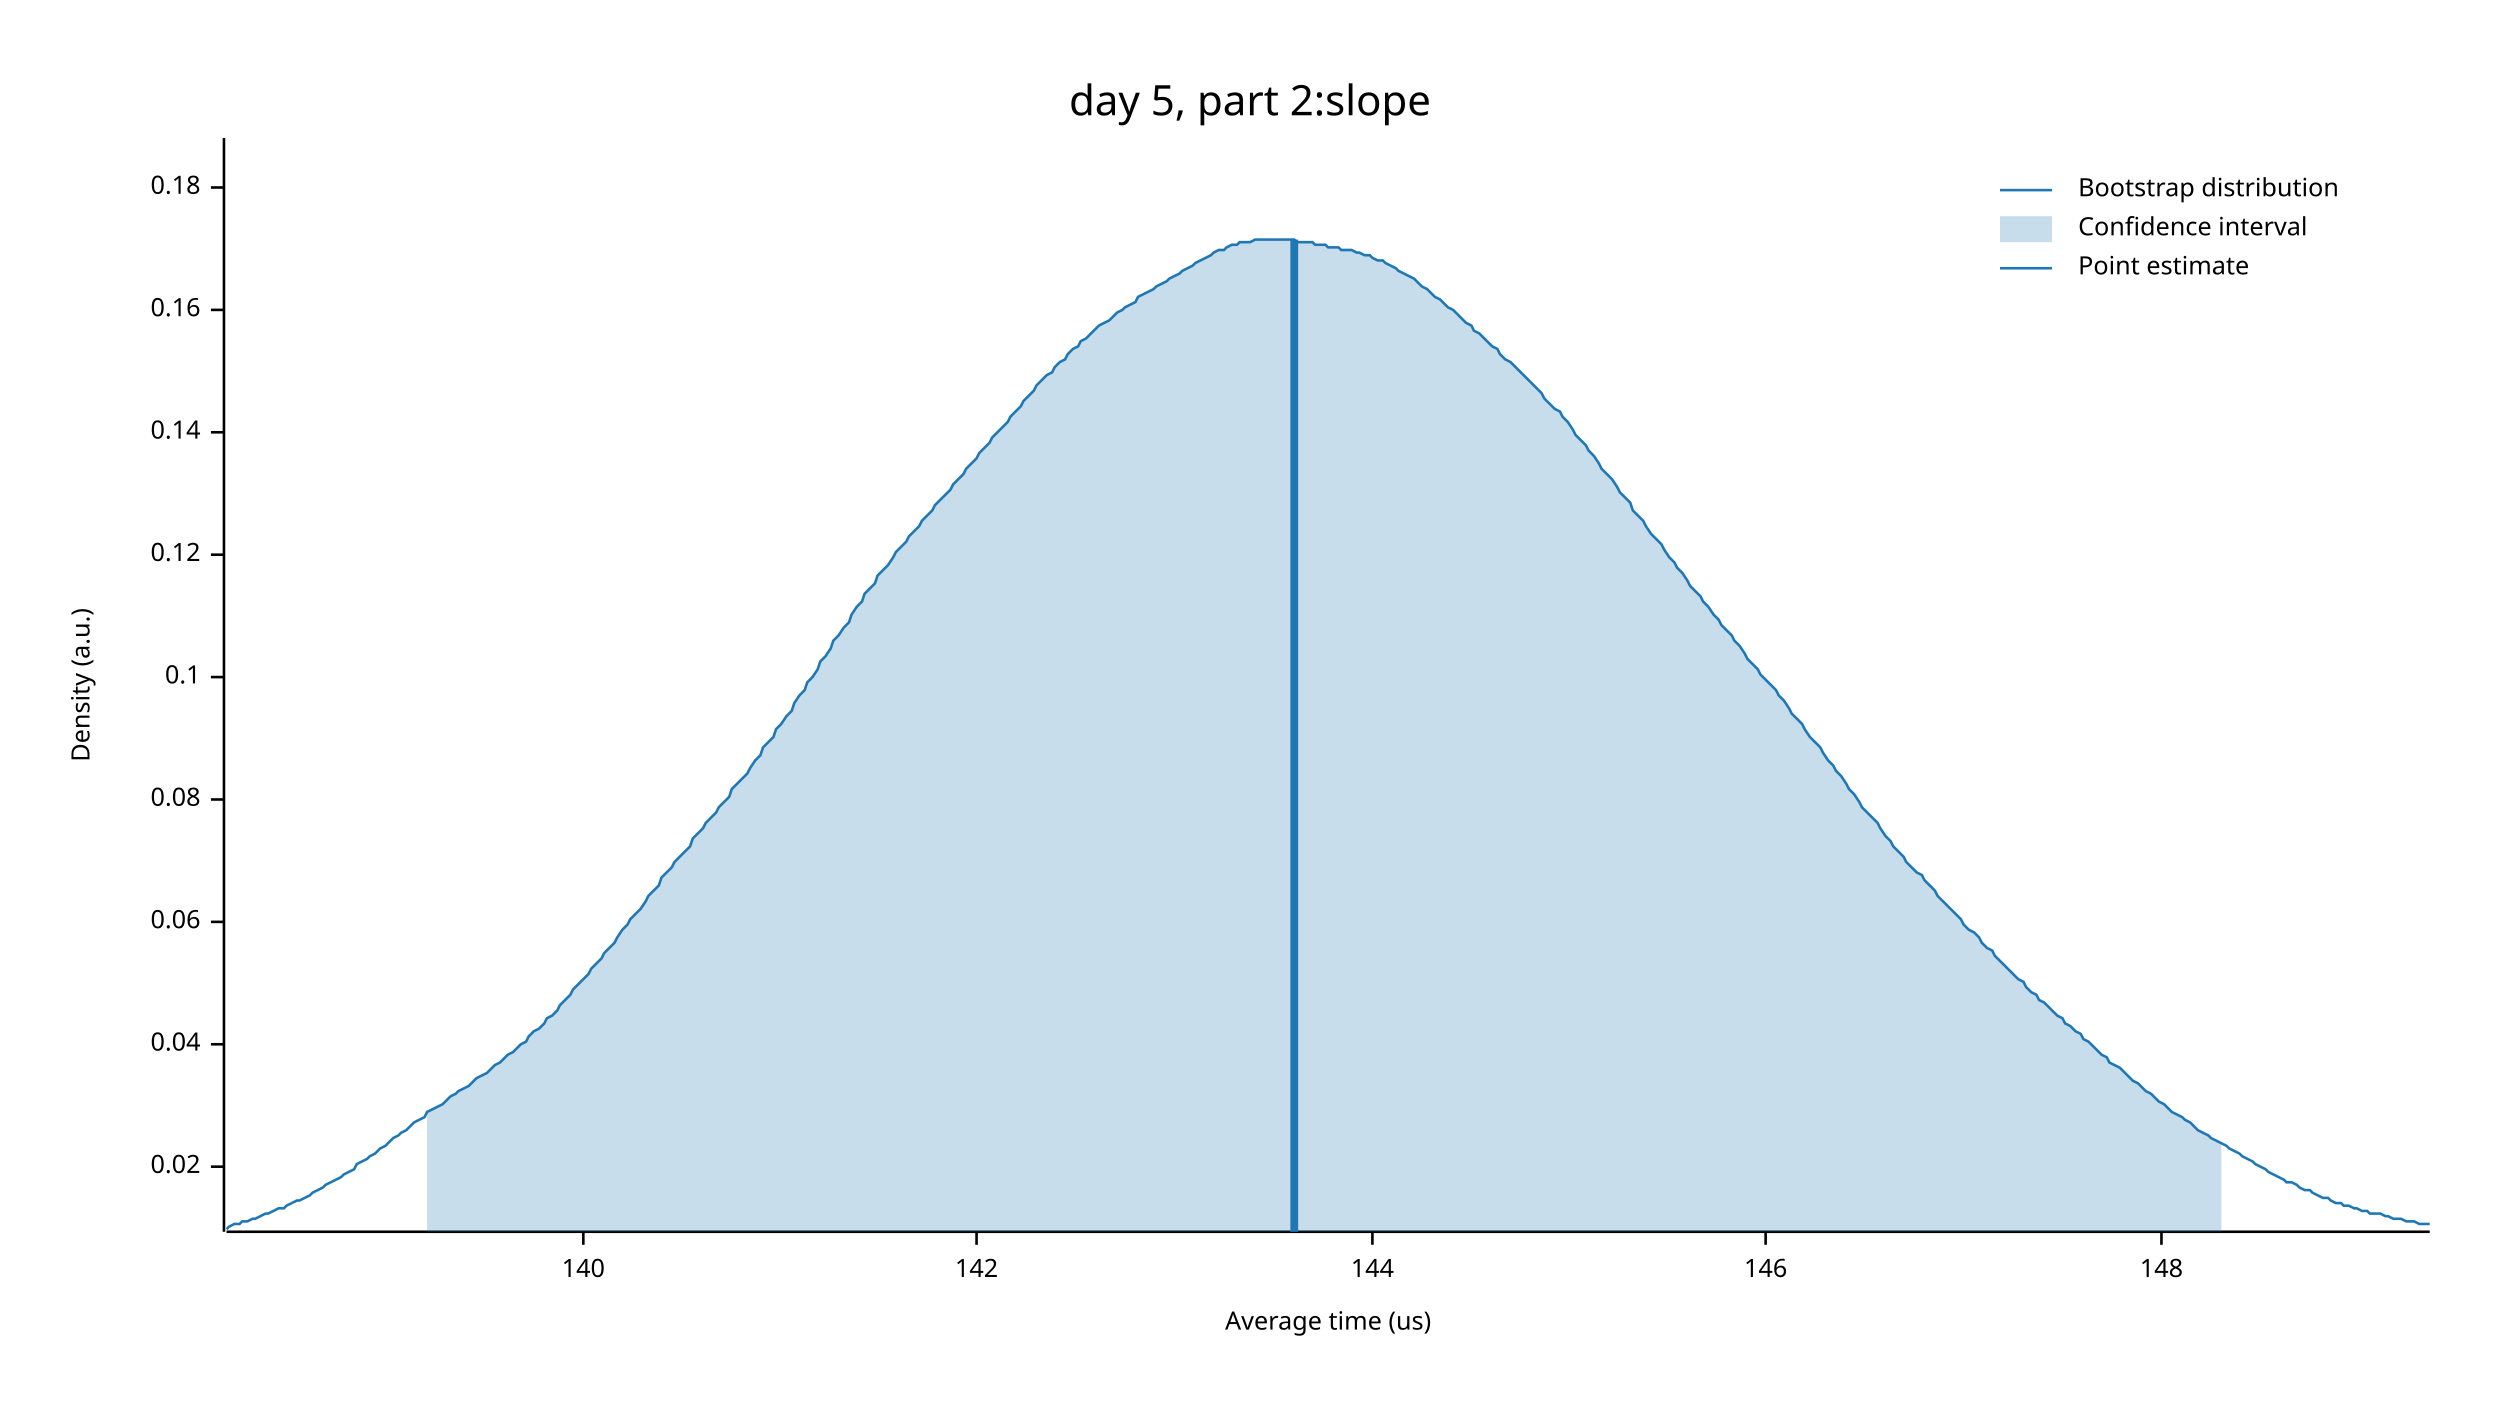
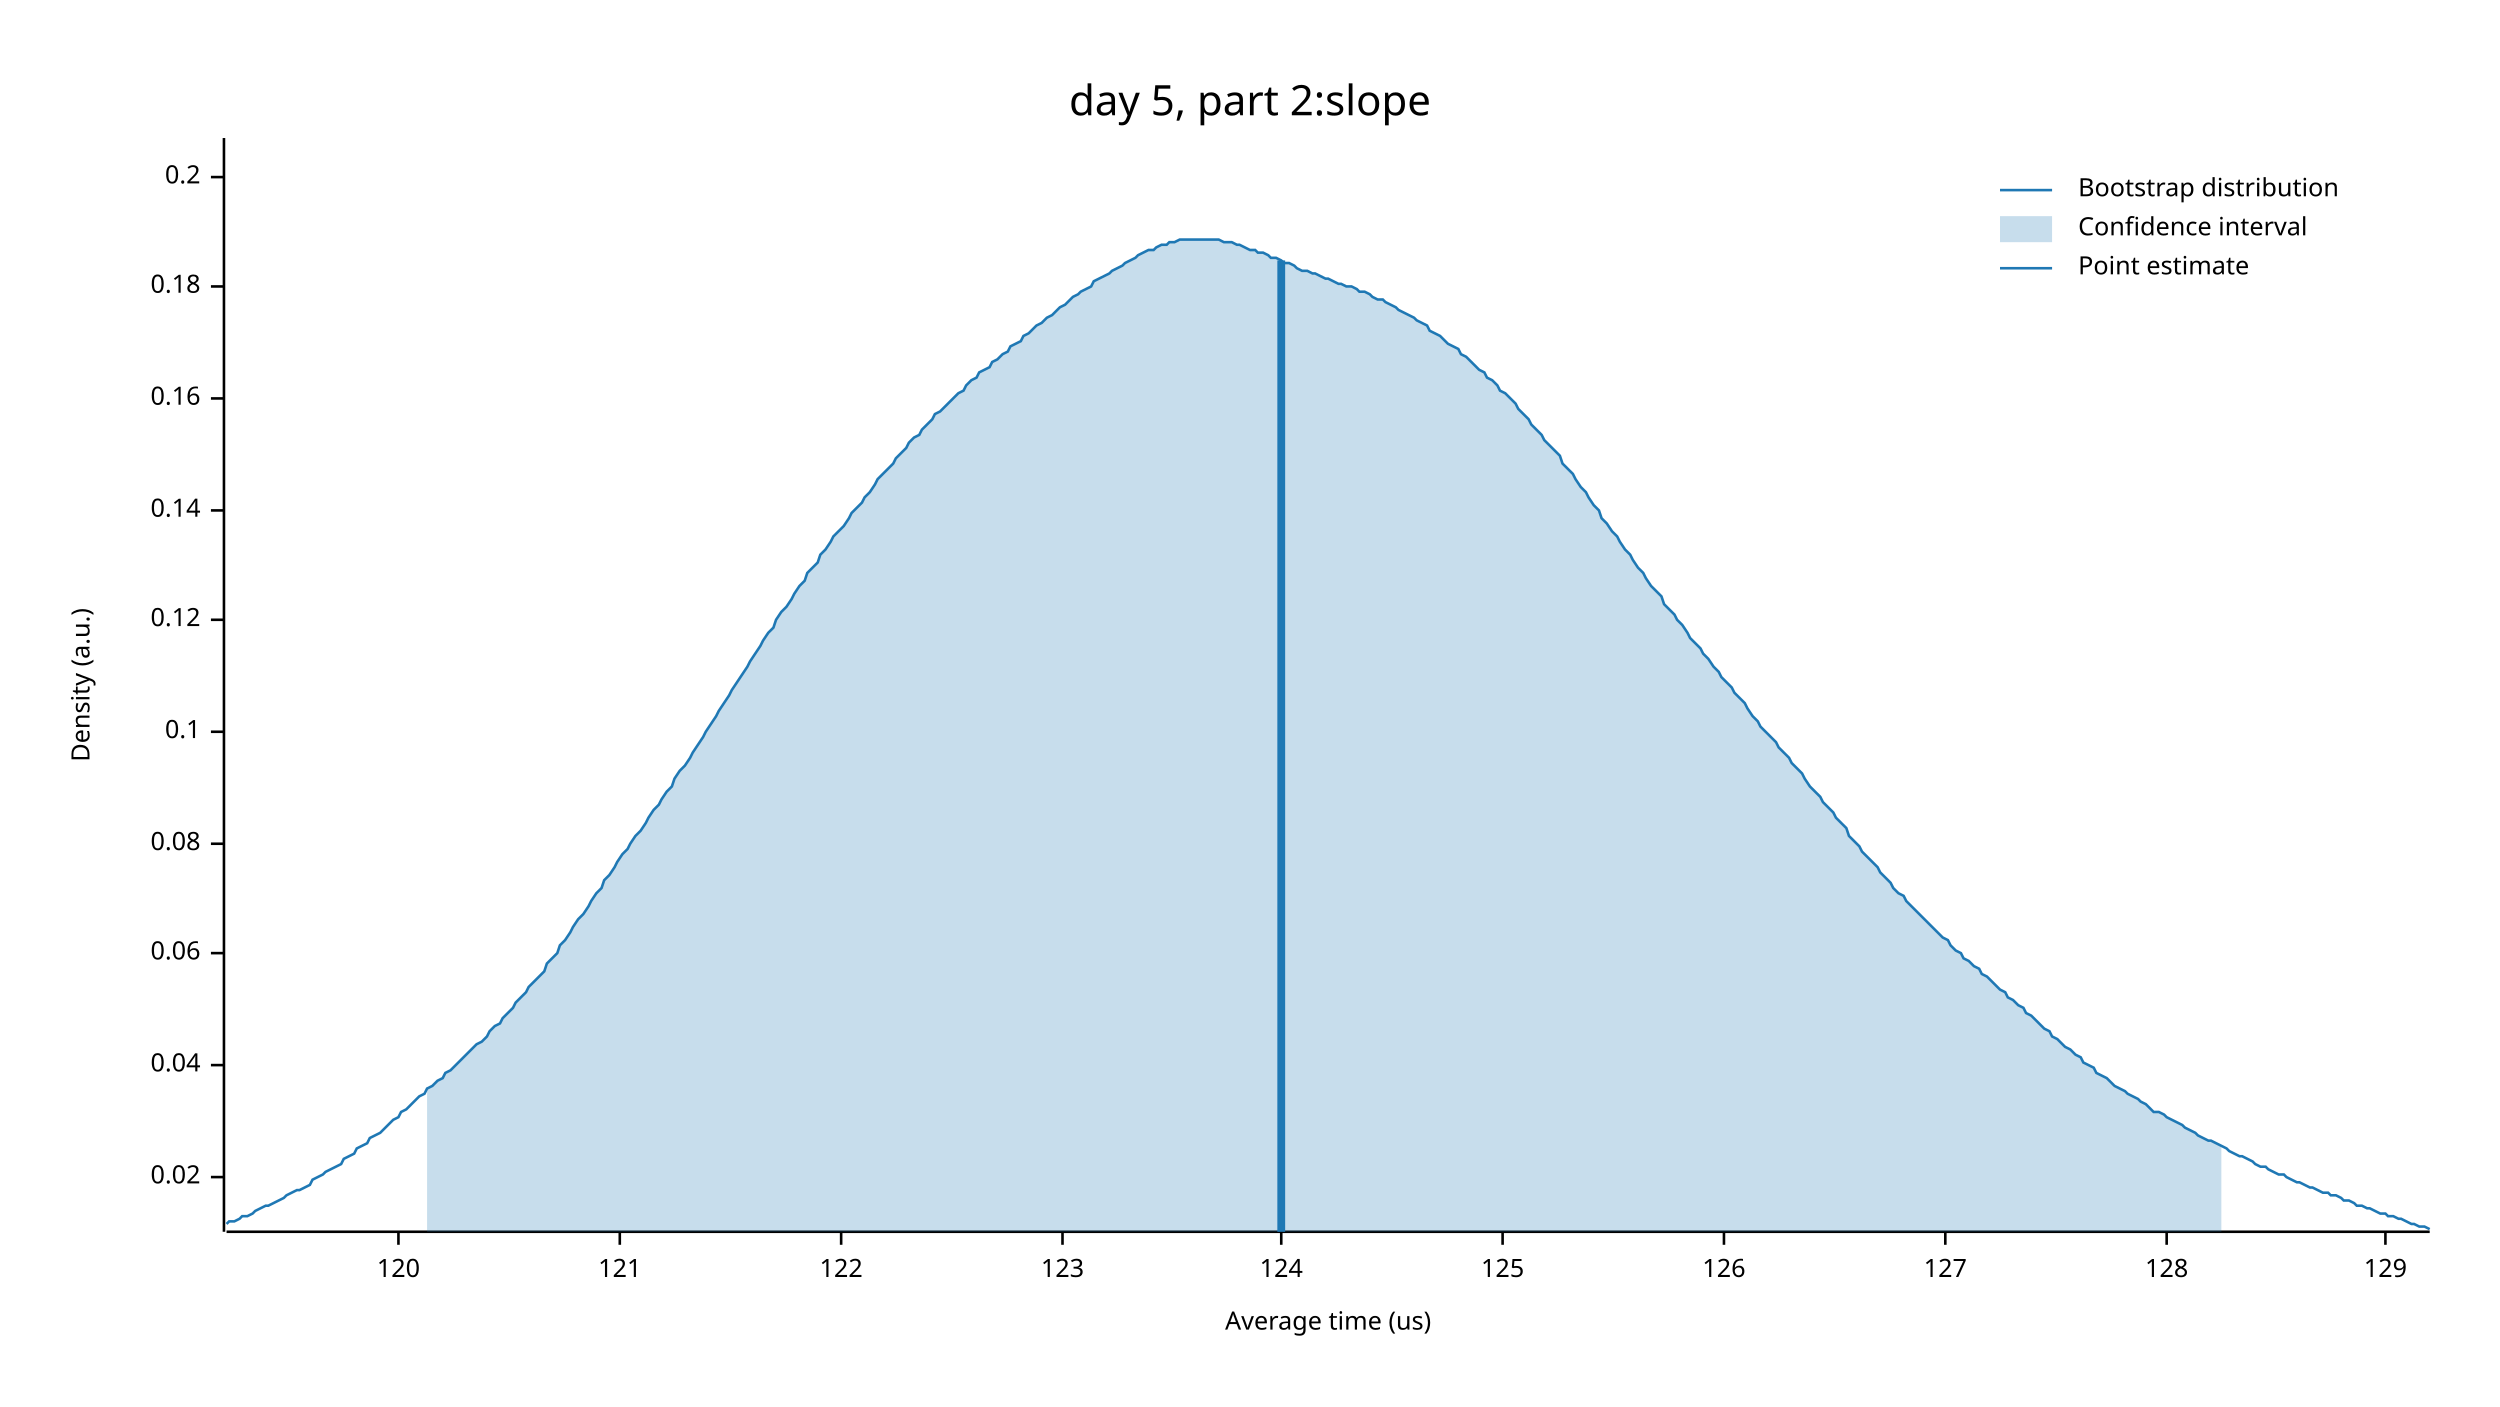
<svg xmlns="http://www.w3.org/2000/svg" width="960" height="540" viewBox="0 0 960 540">
  <text x="480" y="32" dy="0.76em" text-anchor="middle" font-family="sans-serif" font-size="16.129" opacity="1" fill="#000000">
day 5, part 2:slope
</text>
  <text x="27" y="263" dy="0.76em" text-anchor="middle" font-family="sans-serif" font-size="9.677" opacity="1" fill="#000000" transform="rotate(270, 27, 263)">
Density (a.u.)
</text>
  <text x="510" y="513" dy="-0.5ex" text-anchor="middle" font-family="sans-serif" font-size="9.677" opacity="1" fill="#000000">
Average time (us)
</text>
  <polyline fill="none" opacity="1" stroke="#000000" stroke-width="1" points="86,53 86,473 " />
-   <text x="77" y="448" dy="0.5ex" text-anchor="end" font-family="sans-serif" font-size="9.677" opacity="1" fill="#000000">
+   <text x="77" y="452" dy="0.5ex" text-anchor="end" font-family="sans-serif" font-size="9.677" opacity="1" fill="#000000">
0.02
</text>
-   <polyline fill="none" opacity="1" stroke="#000000" stroke-width="1" points="81,448 86,448 " />
-   <text x="77" y="401" dy="0.5ex" text-anchor="end" font-family="sans-serif" font-size="9.677" opacity="1" fill="#000000">
+   <polyline fill="none" opacity="1" stroke="#000000" stroke-width="1" points="81,452 86,452 " />
+   <text x="77" y="409" dy="0.5ex" text-anchor="end" font-family="sans-serif" font-size="9.677" opacity="1" fill="#000000">
0.04
</text>
-   <polyline fill="none" opacity="1" stroke="#000000" stroke-width="1" points="81,401 86,401 " />
-   <text x="77" y="354" dy="0.5ex" text-anchor="end" font-family="sans-serif" font-size="9.677" opacity="1" fill="#000000">
+   <polyline fill="none" opacity="1" stroke="#000000" stroke-width="1" points="81,409 86,409 " />
+   <text x="77" y="366" dy="0.5ex" text-anchor="end" font-family="sans-serif" font-size="9.677" opacity="1" fill="#000000">
0.06
</text>
-   <polyline fill="none" opacity="1" stroke="#000000" stroke-width="1" points="81,354 86,354 " />
-   <text x="77" y="307" dy="0.5ex" text-anchor="end" font-family="sans-serif" font-size="9.677" opacity="1" fill="#000000">
+   <polyline fill="none" opacity="1" stroke="#000000" stroke-width="1" points="81,366 86,366 " />
+   <text x="77" y="324" dy="0.5ex" text-anchor="end" font-family="sans-serif" font-size="9.677" opacity="1" fill="#000000">
0.08
</text>
-   <polyline fill="none" opacity="1" stroke="#000000" stroke-width="1" points="81,307 86,307 " />
-   <text x="77" y="260" dy="0.5ex" text-anchor="end" font-family="sans-serif" font-size="9.677" opacity="1" fill="#000000">
+   <polyline fill="none" opacity="1" stroke="#000000" stroke-width="1" points="81,324 86,324 " />
+   <text x="77" y="281" dy="0.5ex" text-anchor="end" font-family="sans-serif" font-size="9.677" opacity="1" fill="#000000">
0.1
</text>
-   <polyline fill="none" opacity="1" stroke="#000000" stroke-width="1" points="81,260 86,260 " />
-   <text x="77" y="213" dy="0.5ex" text-anchor="end" font-family="sans-serif" font-size="9.677" opacity="1" fill="#000000">
+   <polyline fill="none" opacity="1" stroke="#000000" stroke-width="1" points="81,281 86,281 " />
+   <text x="77" y="238" dy="0.5ex" text-anchor="end" font-family="sans-serif" font-size="9.677" opacity="1" fill="#000000">
0.12
</text>
-   <polyline fill="none" opacity="1" stroke="#000000" stroke-width="1" points="81,213 86,213 " />
-   <text x="77" y="166" dy="0.5ex" text-anchor="end" font-family="sans-serif" font-size="9.677" opacity="1" fill="#000000">
+   <polyline fill="none" opacity="1" stroke="#000000" stroke-width="1" points="81,238 86,238 " />
+   <text x="77" y="196" dy="0.5ex" text-anchor="end" font-family="sans-serif" font-size="9.677" opacity="1" fill="#000000">
0.14
</text>
-   <polyline fill="none" opacity="1" stroke="#000000" stroke-width="1" points="81,166 86,166 " />
-   <text x="77" y="119" dy="0.5ex" text-anchor="end" font-family="sans-serif" font-size="9.677" opacity="1" fill="#000000">
+   <polyline fill="none" opacity="1" stroke="#000000" stroke-width="1" points="81,196 86,196 " />
+   <text x="77" y="153" dy="0.5ex" text-anchor="end" font-family="sans-serif" font-size="9.677" opacity="1" fill="#000000">
0.16
</text>
-   <polyline fill="none" opacity="1" stroke="#000000" stroke-width="1" points="81,119 86,119 " />
-   <text x="77" y="72" dy="0.5ex" text-anchor="end" font-family="sans-serif" font-size="9.677" opacity="1" fill="#000000">
+   <polyline fill="none" opacity="1" stroke="#000000" stroke-width="1" points="81,153 86,153 " />
+   <text x="77" y="110" dy="0.5ex" text-anchor="end" font-family="sans-serif" font-size="9.677" opacity="1" fill="#000000">
0.18
</text>
-   <polyline fill="none" opacity="1" stroke="#000000" stroke-width="1" points="81,72 86,72 " />
+   <polyline fill="none" opacity="1" stroke="#000000" stroke-width="1" points="81,110 86,110 " />
+   <text x="77" y="68" dy="0.5ex" text-anchor="end" font-family="sans-serif" font-size="9.677" opacity="1" fill="#000000">
+ 0.2
+ </text>
+   <polyline fill="none" opacity="1" stroke="#000000" stroke-width="1" points="81,68 86,68 " />
  <polyline fill="none" opacity="1" stroke="#000000" stroke-width="1" points="87,473 933,473 " />
-   <text x="224" y="483" dy="0.76em" text-anchor="middle" font-family="sans-serif" font-size="9.677" opacity="1" fill="#000000">
- 140
+   <text x="153" y="483" dy="0.76em" text-anchor="middle" font-family="sans-serif" font-size="9.677" opacity="1" fill="#000000">
+ 120
</text>
-   <polyline fill="none" opacity="1" stroke="#000000" stroke-width="1" points="224,473 224,478 " />
-   <text x="375" y="483" dy="0.76em" text-anchor="middle" font-family="sans-serif" font-size="9.677" opacity="1" fill="#000000">
- 142
+   <polyline fill="none" opacity="1" stroke="#000000" stroke-width="1" points="153,473 153,478 " />
+   <text x="238" y="483" dy="0.76em" text-anchor="middle" font-family="sans-serif" font-size="9.677" opacity="1" fill="#000000">
+ 121
</text>
-   <polyline fill="none" opacity="1" stroke="#000000" stroke-width="1" points="375,473 375,478 " />
-   <text x="527" y="483" dy="0.76em" text-anchor="middle" font-family="sans-serif" font-size="9.677" opacity="1" fill="#000000">
- 144
+   <polyline fill="none" opacity="1" stroke="#000000" stroke-width="1" points="238,473 238,478 " />
+   <text x="323" y="483" dy="0.76em" text-anchor="middle" font-family="sans-serif" font-size="9.677" opacity="1" fill="#000000">
+ 122
</text>
-   <polyline fill="none" opacity="1" stroke="#000000" stroke-width="1" points="527,473 527,478 " />
-   <text x="678" y="483" dy="0.76em" text-anchor="middle" font-family="sans-serif" font-size="9.677" opacity="1" fill="#000000">
- 146
+   <polyline fill="none" opacity="1" stroke="#000000" stroke-width="1" points="323,473 323,478 " />
+   <text x="408" y="483" dy="0.76em" text-anchor="middle" font-family="sans-serif" font-size="9.677" opacity="1" fill="#000000">
+ 123
</text>
-   <polyline fill="none" opacity="1" stroke="#000000" stroke-width="1" points="678,473 678,478 " />
-   <text x="830" y="483" dy="0.76em" text-anchor="middle" font-family="sans-serif" font-size="9.677" opacity="1" fill="#000000">
- 148
+   <polyline fill="none" opacity="1" stroke="#000000" stroke-width="1" points="408,473 408,478 " />
+   <text x="492" y="483" dy="0.76em" text-anchor="middle" font-family="sans-serif" font-size="9.677" opacity="1" fill="#000000">
+ 124
</text>
-   <polyline fill="none" opacity="1" stroke="#000000" stroke-width="1" points="830,473 830,478 " />
-   <polyline fill="none" opacity="1" stroke="#1F78B4" stroke-width="1" points="87,472 88,471 90,470 92,470 93,469 95,469 97,468 98,468 100,467 102,466 103,466 105,465 107,464 109,464 110,463 112,462 114,461 115,461 117,460 119,459 120,458 122,457 124,456 125,455 127,454 129,453 131,452 132,451 134,450 136,449 137,447 139,446 141,445 142,444 144,443 146,441 148,440 149,439 151,437 153,436 154,435 156,434 158,432 159,431 161,430 163,429 164,427 166,426 168,425 170,424 171,423 173,421 175,420 176,419 178,418 180,417 181,416 183,414 185,413 187,412 188,411 190,409 192,408 193,407 195,405 197,404 198,403 200,401 202,400 203,398 205,396 207,395 209,393 210,391 212,390 214,388 215,386 217,384 219,382 220,380 222,378 224,376 226,374 227,372 229,370 231,368 232,366 234,364 236,362 237,360 239,357 241,355 242,353 244,351 246,349 248,346 249,344 251,342 253,340 254,337 256,335 258,333 259,331 261,329 263,327 265,325 266,322 268,320 270,318 271,316 273,314 275,312 276,310 278,308 280,306 281,303 283,301 285,299 287,297 288,295 290,292 292,290 293,287 295,285 297,283 298,280 300,278 302,275 304,273 305,270 307,267 309,265 310,262 312,260 314,257 315,254 317,252 319,249 320,246 322,244 324,241 326,239 327,236 329,233 331,231 332,228 334,226 336,224 337,221 339,219 341,217 343,214 344,212 346,210 348,208 349,206 351,204 353,202 354,200 356,198 358,196 359,194 361,192 363,190 365,188 366,186 368,184 370,182 371,180 373,178 375,176 376,174 378,172 380,170 381,168 383,166 385,164 387,162 388,160 390,158 392,156 393,154 395,152 397,150 398,148 400,146 402,144 404,143 405,141 407,139 409,138 410,136 412,134 414,133 415,131 417,130 419,128 420,127 422,125 424,124 426,123 427,122 429,120 431,119 432,118 434,117 436,116 437,114 439,113 441,112 443,111 444,110 446,109 448,108 449,107 451,106 453,105 454,104 456,103 458,102 459,101 461,100 463,99 465,98 466,97 468,96 470,96 471,95 473,94 475,94 476,93 478,93 480,93 482,92 483,92 485,92 487,92 488,92 490,92 492,92 493,92 495,92 497,92 498,93 500,93 502,93 504,93 505,94 507,94 509,94 510,95 512,95 514,95 515,96 517,96 519,96 521,97 522,97 524,98 526,98 527,99 529,100 531,100 532,101 534,102 536,103 537,104 539,105 541,106 543,107 544,108 546,110 548,111 549,112 551,114 553,115 554,116 556,118 558,119 560,121 561,122 563,124 565,125 566,127 568,128 570,130 571,131 573,133 575,134 576,136 578,138 580,139 582,141 583,142 585,144 587,146 588,147 590,149 592,151 593,153 595,155 597,157 599,158 600,160 602,162 604,165 605,167 607,169 609,171 610,173 612,175 614,178 615,180 617,182 619,184 621,187 622,189 624,191 626,193 627,196 629,198 631,200 632,202 634,205 636,207 638,209 639,211 641,214 643,216 644,218 646,220 648,223 649,225 651,227 653,229 654,231 656,233 658,236 660,238 661,240 663,242 665,244 666,246 668,248 670,251 671,253 673,255 675,257 676,259 678,261 680,263 682,265 683,267 685,269 687,272 688,274 690,276 692,278 693,280 695,283 697,285 699,287 700,289 702,292 704,294 705,296 707,298 709,301 710,303 712,305 714,308 715,310 717,312 719,314 721,316 722,318 724,321 726,323 727,325 729,327 731,329 732,331 734,333 736,335 738,336 739,338 741,340 743,342 744,344 746,346 748,348 749,349 751,351 753,353 754,355 756,357 758,358 760,360 761,362 763,364 765,365 766,367 768,369 770,371 771,372 773,374 775,376 777,377 778,379 780,381 782,382 783,384 785,385 787,387 788,388 790,390 792,391 793,393 795,394 797,396 799,397 800,399 802,400 804,402 805,403 807,405 809,406 810,408 812,409 814,410 816,412 817,413 819,415 821,416 822,417 824,419 826,420 827,421 829,423 831,424 832,425 834,427 836,428 838,429 839,430 841,431 843,433 844,434 846,435 848,436 849,437 851,438 853,439 855,440 856,441 858,442 860,443 861,444 863,445 865,446 866,447 868,448 870,449 871,450 873,451 875,452 877,453 878,454 880,454 882,455 883,456 885,457 887,457 888,458 890,459 892,460 894,460 895,461 897,462 899,462 900,463 902,463 904,464 905,464 907,465 909,465 910,466 912,466 914,466 916,467 917,467 919,468 921,468 922,468 924,469 926,469 927,469 929,470 931,470 933,470 " />
-   <polygon opacity="0.25" fill="#1F78B4" points="164,427 166,426 168,425 170,424 171,423 173,421 175,420 176,419 178,418 180,417 181,416 183,414 185,413 187,412 188,411 190,409 192,408 193,407 195,405 197,404 198,403 200,401 202,400 203,398 205,396 207,395 209,393 210,391 212,390 214,388 215,386 217,384 219,382 220,380 222,378 224,376 226,374 227,372 229,370 231,368 232,366 234,364 236,362 237,360 239,357 241,355 242,353 244,351 246,349 248,346 249,344 251,342 253,340 254,337 256,335 258,333 259,331 261,329 263,327 265,325 266,322 268,320 270,318 271,316 273,314 275,312 276,310 278,308 280,306 281,303 283,301 285,299 287,297 288,295 290,292 292,290 293,287 295,285 297,283 298,280 300,278 302,275 304,273 305,270 307,267 309,265 310,262 312,260 314,257 315,254 317,252 319,249 320,246 322,244 324,241 326,239 327,236 329,233 331,231 332,228 334,226 336,224 337,221 339,219 341,217 343,214 344,212 346,210 348,208 349,206 351,204 353,202 354,200 356,198 358,196 359,194 361,192 363,190 365,188 366,186 368,184 370,182 371,180 373,178 375,176 376,174 378,172 380,170 381,168 383,166 385,164 387,162 388,160 390,158 392,156 393,154 395,152 397,150 398,148 400,146 402,144 404,143 405,141 407,139 409,138 410,136 412,134 414,133 415,131 417,130 419,128 420,127 422,125 424,124 426,123 427,122 429,120 431,119 432,118 434,117 436,116 437,114 439,113 441,112 443,111 444,110 446,109 448,108 449,107 451,106 453,105 454,104 456,103 458,102 459,101 461,100 463,99 465,98 466,97 468,96 470,96 471,95 473,94 475,94 476,93 478,93 480,93 482,92 483,92 485,92 487,92 488,92 490,92 492,92 493,92 495,92 497,92 498,93 500,93 502,93 504,93 505,94 507,94 509,94 510,95 512,95 514,95 515,96 517,96 519,96 521,97 522,97 524,98 526,98 527,99 529,100 531,100 532,101 534,102 536,103 537,104 539,105 541,106 543,107 544,108 546,110 548,111 549,112 551,114 553,115 554,116 556,118 558,119 560,121 561,122 563,124 565,125 566,127 568,128 570,130 571,131 573,133 575,134 576,136 578,138 580,139 582,141 583,142 585,144 587,146 588,147 590,149 592,151 593,153 595,155 597,157 599,158 600,160 602,162 604,165 605,167 607,169 609,171 610,173 612,175 614,178 615,180 617,182 619,184 621,187 622,189 624,191 626,193 627,196 629,198 631,200 632,202 634,205 636,207 638,209 639,211 641,214 643,216 644,218 646,220 648,223 649,225 651,227 653,229 654,231 656,233 658,236 660,238 661,240 663,242 665,244 666,246 668,248 670,251 671,253 673,255 675,257 676,259 678,261 680,263 682,265 683,267 685,269 687,272 688,274 690,276 692,278 693,280 695,283 697,285 699,287 700,289 702,292 704,294 705,296 707,298 709,301 710,303 712,305 714,308 715,310 717,312 719,314 721,316 722,318 724,321 726,323 727,325 729,327 731,329 732,331 734,333 736,335 738,336 739,338 741,340 743,342 744,344 746,346 748,348 749,349 751,351 753,353 754,355 756,357 758,358 760,360 761,362 763,364 765,365 766,367 768,369 770,371 771,372 773,374 775,376 777,377 778,379 780,381 782,382 783,384 785,385 787,387 788,388 790,390 792,391 793,393 795,394 797,396 799,397 800,399 802,400 804,402 805,403 807,405 809,406 810,408 812,409 814,410 816,412 817,413 819,415 821,416 822,417 824,419 826,420 827,421 829,423 831,424 832,425 834,427 836,428 838,429 839,430 841,431 843,433 844,434 846,435 848,436 849,437 851,438 853,439 853,473 164,473 " />
-   <polyline fill="none" opacity="1" stroke="#1F78B4" stroke-width="3" points="497,473 497,92 " />
+   <polyline fill="none" opacity="1" stroke="#000000" stroke-width="1" points="492,473 492,478 " />
+   <text x="577" y="483" dy="0.76em" text-anchor="middle" font-family="sans-serif" font-size="9.677" opacity="1" fill="#000000">
+ 125
+ </text>
+   <polyline fill="none" opacity="1" stroke="#000000" stroke-width="1" points="577,473 577,478 " />
+   <text x="662" y="483" dy="0.76em" text-anchor="middle" font-family="sans-serif" font-size="9.677" opacity="1" fill="#000000">
+ 126
+ </text>
+   <polyline fill="none" opacity="1" stroke="#000000" stroke-width="1" points="662,473 662,478 " />
+   <text x="747" y="483" dy="0.76em" text-anchor="middle" font-family="sans-serif" font-size="9.677" opacity="1" fill="#000000">
+ 127
+ </text>
+   <polyline fill="none" opacity="1" stroke="#000000" stroke-width="1" points="747,473 747,478 " />
+   <text x="832" y="483" dy="0.76em" text-anchor="middle" font-family="sans-serif" font-size="9.677" opacity="1" fill="#000000">
+ 128
+ </text>
+   <polyline fill="none" opacity="1" stroke="#000000" stroke-width="1" points="832,473 832,478 " />
+   <text x="916" y="483" dy="0.76em" text-anchor="middle" font-family="sans-serif" font-size="9.677" opacity="1" fill="#000000">
+ 129
+ </text>
+   <polyline fill="none" opacity="1" stroke="#000000" stroke-width="1" points="916,473 916,478 " />
+   <polyline fill="none" opacity="1" stroke="#1F78B4" stroke-width="1" points="87,470 88,469 90,469 92,468 93,467 95,467 97,466 98,465 100,464 102,463 103,463 105,462 107,461 109,460 110,459 112,458 114,457 115,457 117,456 119,455 120,453 122,452 124,451 125,450 127,449 129,448 131,447 132,445 134,444 136,443 137,441 139,440 141,439 142,437 144,436 146,435 148,433 149,432 151,430 153,429 154,427 156,426 158,424 159,423 161,421 163,420 164,418 166,417 168,415 170,414 171,412 173,411 175,409 176,408 178,406 180,404 181,403 183,401 185,400 187,398 188,396 190,394 192,393 193,391 195,389 197,387 198,385 200,383 202,381 203,379 205,377 207,375 209,373 210,370 212,368 214,366 215,363 217,361 219,358 220,356 222,353 224,351 226,348 227,346 229,343 231,341 232,338 234,336 236,333 237,331 239,328 241,326 242,324 244,321 246,319 248,316 249,314 251,311 253,309 254,307 256,304 258,302 259,299 261,296 263,294 265,291 266,289 268,286 270,283 271,281 273,278 275,275 276,273 278,270 280,267 281,265 283,262 285,259 287,256 288,254 290,251 292,248 293,246 295,243 297,241 298,238 300,235 302,233 304,230 305,228 307,225 309,223 310,220 312,218 314,216 315,213 317,211 319,208 320,206 322,204 324,202 326,199 327,197 329,195 331,193 332,191 334,189 336,186 337,184 339,182 341,180 343,178 344,176 346,174 348,172 349,170 351,168 353,167 354,165 356,163 358,161 359,159 361,158 363,156 365,154 366,153 368,151 370,150 371,148 373,146 375,145 376,143 378,142 380,141 381,139 383,138 385,136 387,135 388,133 390,132 392,131 393,129 395,128 397,126 398,125 400,124 402,122 404,121 405,120 407,118 409,117 410,116 412,114 414,113 415,112 417,111 419,110 420,108 422,107 424,106 426,105 427,104 429,103 431,102 432,101 434,100 436,99 437,98 439,97 441,96 443,96 444,95 446,94 448,94 449,93 451,93 453,92 454,92 456,92 458,92 459,92 461,92 463,92 465,92 466,92 468,92 470,93 471,93 473,93 475,94 476,94 478,95 480,96 482,96 483,97 485,97 487,98 488,99 490,99 492,100 493,101 495,101 497,102 498,103 500,104 502,104 504,105 505,105 507,106 509,107 510,107 512,108 514,109 515,109 517,110 519,110 521,111 522,112 524,112 526,113 527,114 529,115 531,115 532,116 534,117 536,118 537,119 539,120 541,121 543,122 544,123 546,124 548,125 549,127 551,128 553,129 554,130 556,132 558,133 560,134 561,136 563,137 565,139 566,140 568,142 570,143 571,145 573,146 575,148 576,150 578,151 580,153 582,155 583,157 585,159 587,161 588,163 590,165 592,167 593,169 595,171 597,173 599,175 600,178 602,180 604,182 605,184 607,187 609,189 610,191 612,194 614,196 615,199 617,201 619,204 621,206 622,208 624,211 626,213 627,215 629,218 631,220 632,222 634,225 636,227 638,229 639,232 641,234 643,236 644,238 646,240 648,243 649,245 651,247 653,249 654,251 656,253 658,256 660,258 661,260 663,262 665,264 666,266 668,268 670,270 671,272 673,275 675,277 676,279 678,281 680,283 682,285 683,287 685,289 687,291 688,293 690,295 692,297 693,299 695,302 697,304 699,306 700,308 702,310 704,312 705,314 707,316 709,318 710,321 712,323 714,325 715,327 717,329 719,331 721,333 722,335 724,337 726,339 727,341 729,343 731,344 732,346 734,348 736,350 738,352 739,353 741,355 743,357 744,358 746,360 748,361 749,363 751,365 753,366 754,368 756,369 758,371 760,372 761,374 763,375 765,377 766,378 768,380 770,381 771,383 773,384 775,386 777,387 778,389 780,390 782,392 783,393 785,395 787,396 788,398 790,399 792,401 793,402 795,403 797,405 799,406 800,408 802,409 804,410 805,412 807,413 809,414 810,415 812,417 814,418 816,419 817,420 819,421 821,422 822,423 824,424 826,426 827,427 829,427 831,428 832,429 834,430 836,431 838,432 839,433 841,434 843,435 844,436 846,437 848,438 849,438 851,439 853,440 855,441 856,442 858,443 860,444 861,444 863,445 865,446 866,447 868,448 870,448 871,449 873,450 875,451 877,451 878,452 880,453 882,454 883,454 885,455 887,456 888,456 890,457 892,458 894,458 895,459 897,459 899,460 900,461 902,461 904,462 905,463 907,463 909,464 910,464 912,465 914,466 916,466 917,467 919,467 921,468 922,468 924,469 926,470 927,470 929,471 931,471 933,472 " />
+   <polygon opacity="0.25" fill="#1F78B4" points="164,418 166,417 168,415 170,414 171,412 173,411 175,409 176,408 178,406 180,404 181,403 183,401 185,400 187,398 188,396 190,394 192,393 193,391 195,389 197,387 198,385 200,383 202,381 203,379 205,377 207,375 209,373 210,370 212,368 214,366 215,363 217,361 219,358 220,356 222,353 224,351 226,348 227,346 229,343 231,341 232,338 234,336 236,333 237,331 239,328 241,326 242,324 244,321 246,319 248,316 249,314 251,311 253,309 254,307 256,304 258,302 259,299 261,296 263,294 265,291 266,289 268,286 270,283 271,281 273,278 275,275 276,273 278,270 280,267 281,265 283,262 285,259 287,256 288,254 290,251 292,248 293,246 295,243 297,241 298,238 300,235 302,233 304,230 305,228 307,225 309,223 310,220 312,218 314,216 315,213 317,211 319,208 320,206 322,204 324,202 326,199 327,197 329,195 331,193 332,191 334,189 336,186 337,184 339,182 341,180 343,178 344,176 346,174 348,172 349,170 351,168 353,167 354,165 356,163 358,161 359,159 361,158 363,156 365,154 366,153 368,151 370,150 371,148 373,146 375,145 376,143 378,142 380,141 381,139 383,138 385,136 387,135 388,133 390,132 392,131 393,129 395,128 397,126 398,125 400,124 402,122 404,121 405,120 407,118 409,117 410,116 412,114 414,113 415,112 417,111 419,110 420,108 422,107 424,106 426,105 427,104 429,103 431,102 432,101 434,100 436,99 437,98 439,97 441,96 443,96 444,95 446,94 448,94 449,93 451,93 453,92 454,92 456,92 458,92 459,92 461,92 463,92 465,92 466,92 468,92 470,93 471,93 473,93 475,94 476,94 478,95 480,96 482,96 483,97 485,97 487,98 488,99 490,99 492,100 493,101 495,101 497,102 498,103 500,104 502,104 504,105 505,105 507,106 509,107 510,107 512,108 514,109 515,109 517,110 519,110 521,111 522,112 524,112 526,113 527,114 529,115 531,115 532,116 534,117 536,118 537,119 539,120 541,121 543,122 544,123 546,124 548,125 549,127 551,128 553,129 554,130 556,132 558,133 560,134 561,136 563,137 565,139 566,140 568,142 570,143 571,145 573,146 575,148 576,150 578,151 580,153 582,155 583,157 585,159 587,161 588,163 590,165 592,167 593,169 595,171 597,173 599,175 600,178 602,180 604,182 605,184 607,187 609,189 610,191 612,194 614,196 615,199 617,201 619,204 621,206 622,208 624,211 626,213 627,215 629,218 631,220 632,222 634,225 636,227 638,229 639,232 641,234 643,236 644,238 646,240 648,243 649,245 651,247 653,249 654,251 656,253 658,256 660,258 661,260 663,262 665,264 666,266 668,268 670,270 671,272 673,275 675,277 676,279 678,281 680,283 682,285 683,287 685,289 687,291 688,293 690,295 692,297 693,299 695,302 697,304 699,306 700,308 702,310 704,312 705,314 707,316 709,318 710,321 712,323 714,325 715,327 717,329 719,331 721,333 722,335 724,337 726,339 727,341 729,343 731,344 732,346 734,348 736,350 738,352 739,353 741,355 743,357 744,358 746,360 748,361 749,363 751,365 753,366 754,368 756,369 758,371 760,372 761,374 763,375 765,377 766,378 768,380 770,381 771,383 773,384 775,386 777,387 778,389 780,390 782,392 783,393 785,395 787,396 788,398 790,399 792,401 793,402 795,403 797,405 799,406 800,408 802,409 804,410 805,412 807,413 809,414 810,415 812,417 814,418 816,419 817,420 819,421 821,422 822,423 824,424 826,426 827,427 829,427 831,428 832,429 834,430 836,431 838,432 839,433 841,434 843,435 844,436 846,437 848,438 849,438 851,439 853,440 853,473 164,473 " />
+   <polyline fill="none" opacity="1" stroke="#1F78B4" stroke-width="3" points="492,473 492,100 " />
  <text x="798" y="68" dy="0.76em" text-anchor="start" font-family="sans-serif" font-size="9.677" opacity="1" fill="#000000">
Bootstrap distribution
</text>
  <text x="798" y="83" dy="0.76em" text-anchor="start" font-family="sans-serif" font-size="9.677" opacity="1" fill="#000000">
Confidence interval
</text>
  <text x="798" y="98" dy="0.76em" text-anchor="start" font-family="sans-serif" font-size="9.677" opacity="1" fill="#000000">
Point estimate
</text>
  <polyline fill="none" opacity="1" stroke="#1F78B4" stroke-width="1" points="768,73 788,73 " />
  <rect x="768" y="83" width="20" height="10" opacity="0.25" fill="#1F78B4" stroke="none" />
  <polyline fill="none" opacity="1" stroke="#1F78B4" stroke-width="1" points="768,103 788,103 " />
</svg>
